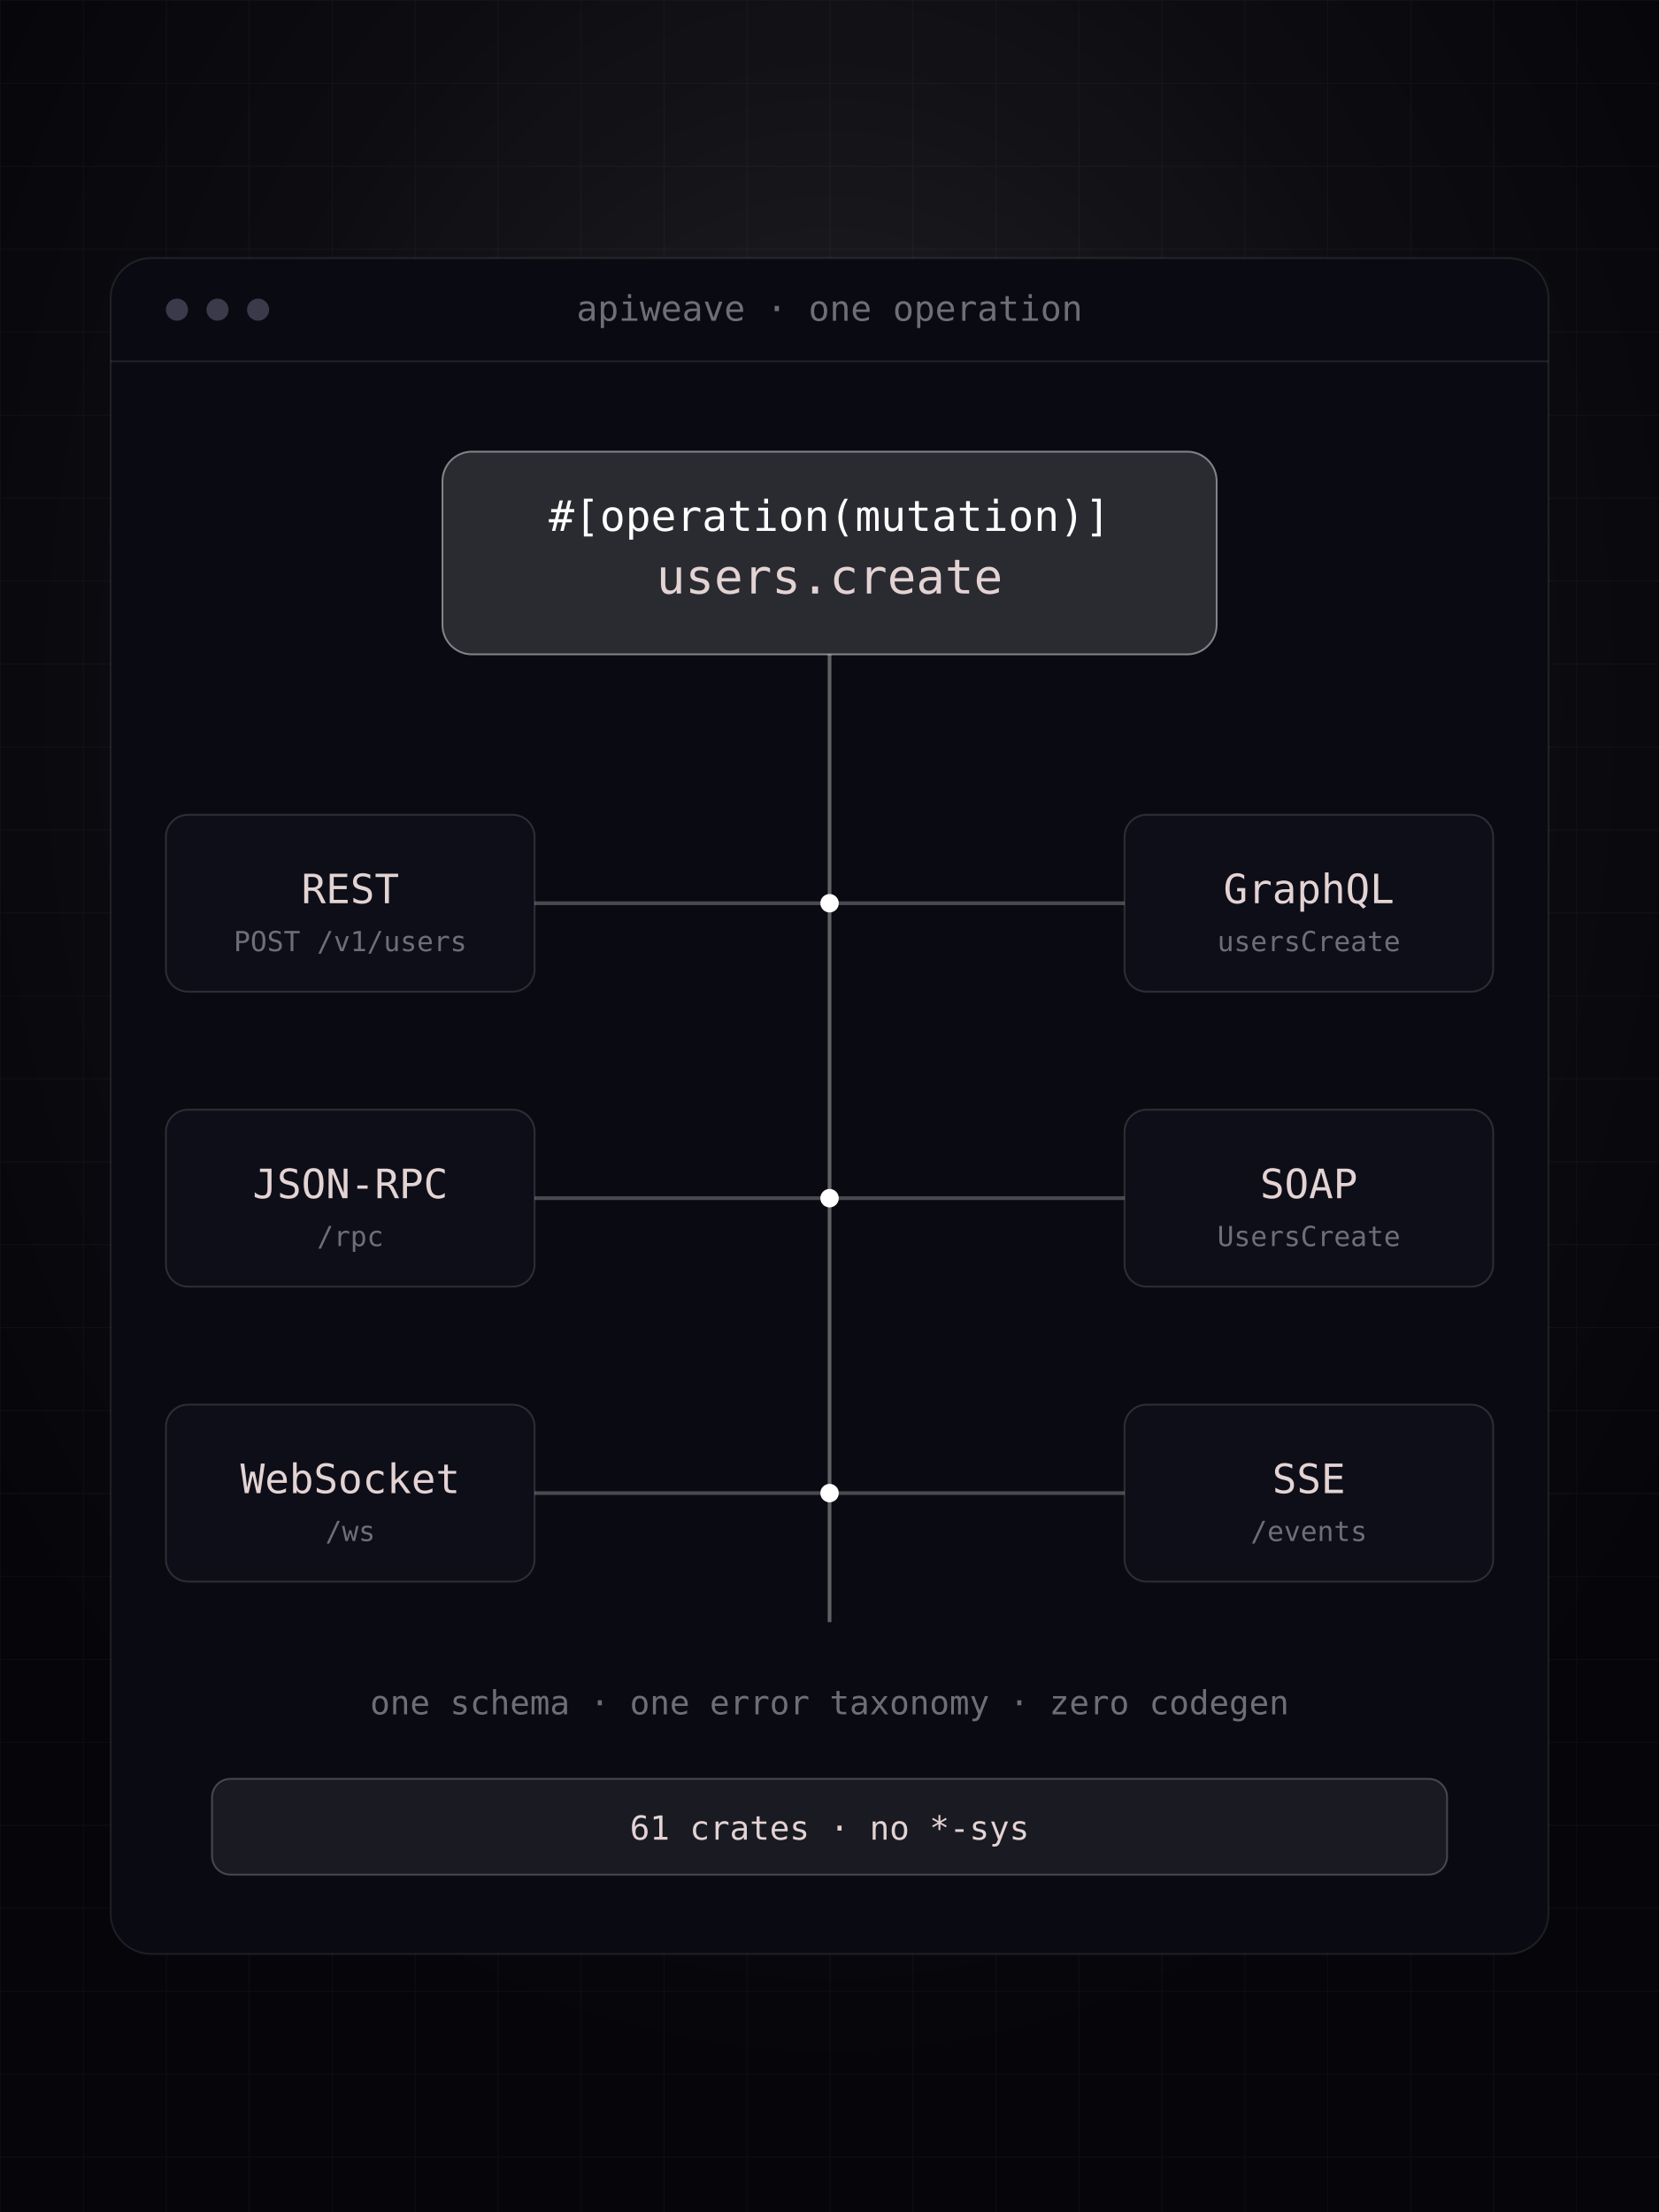
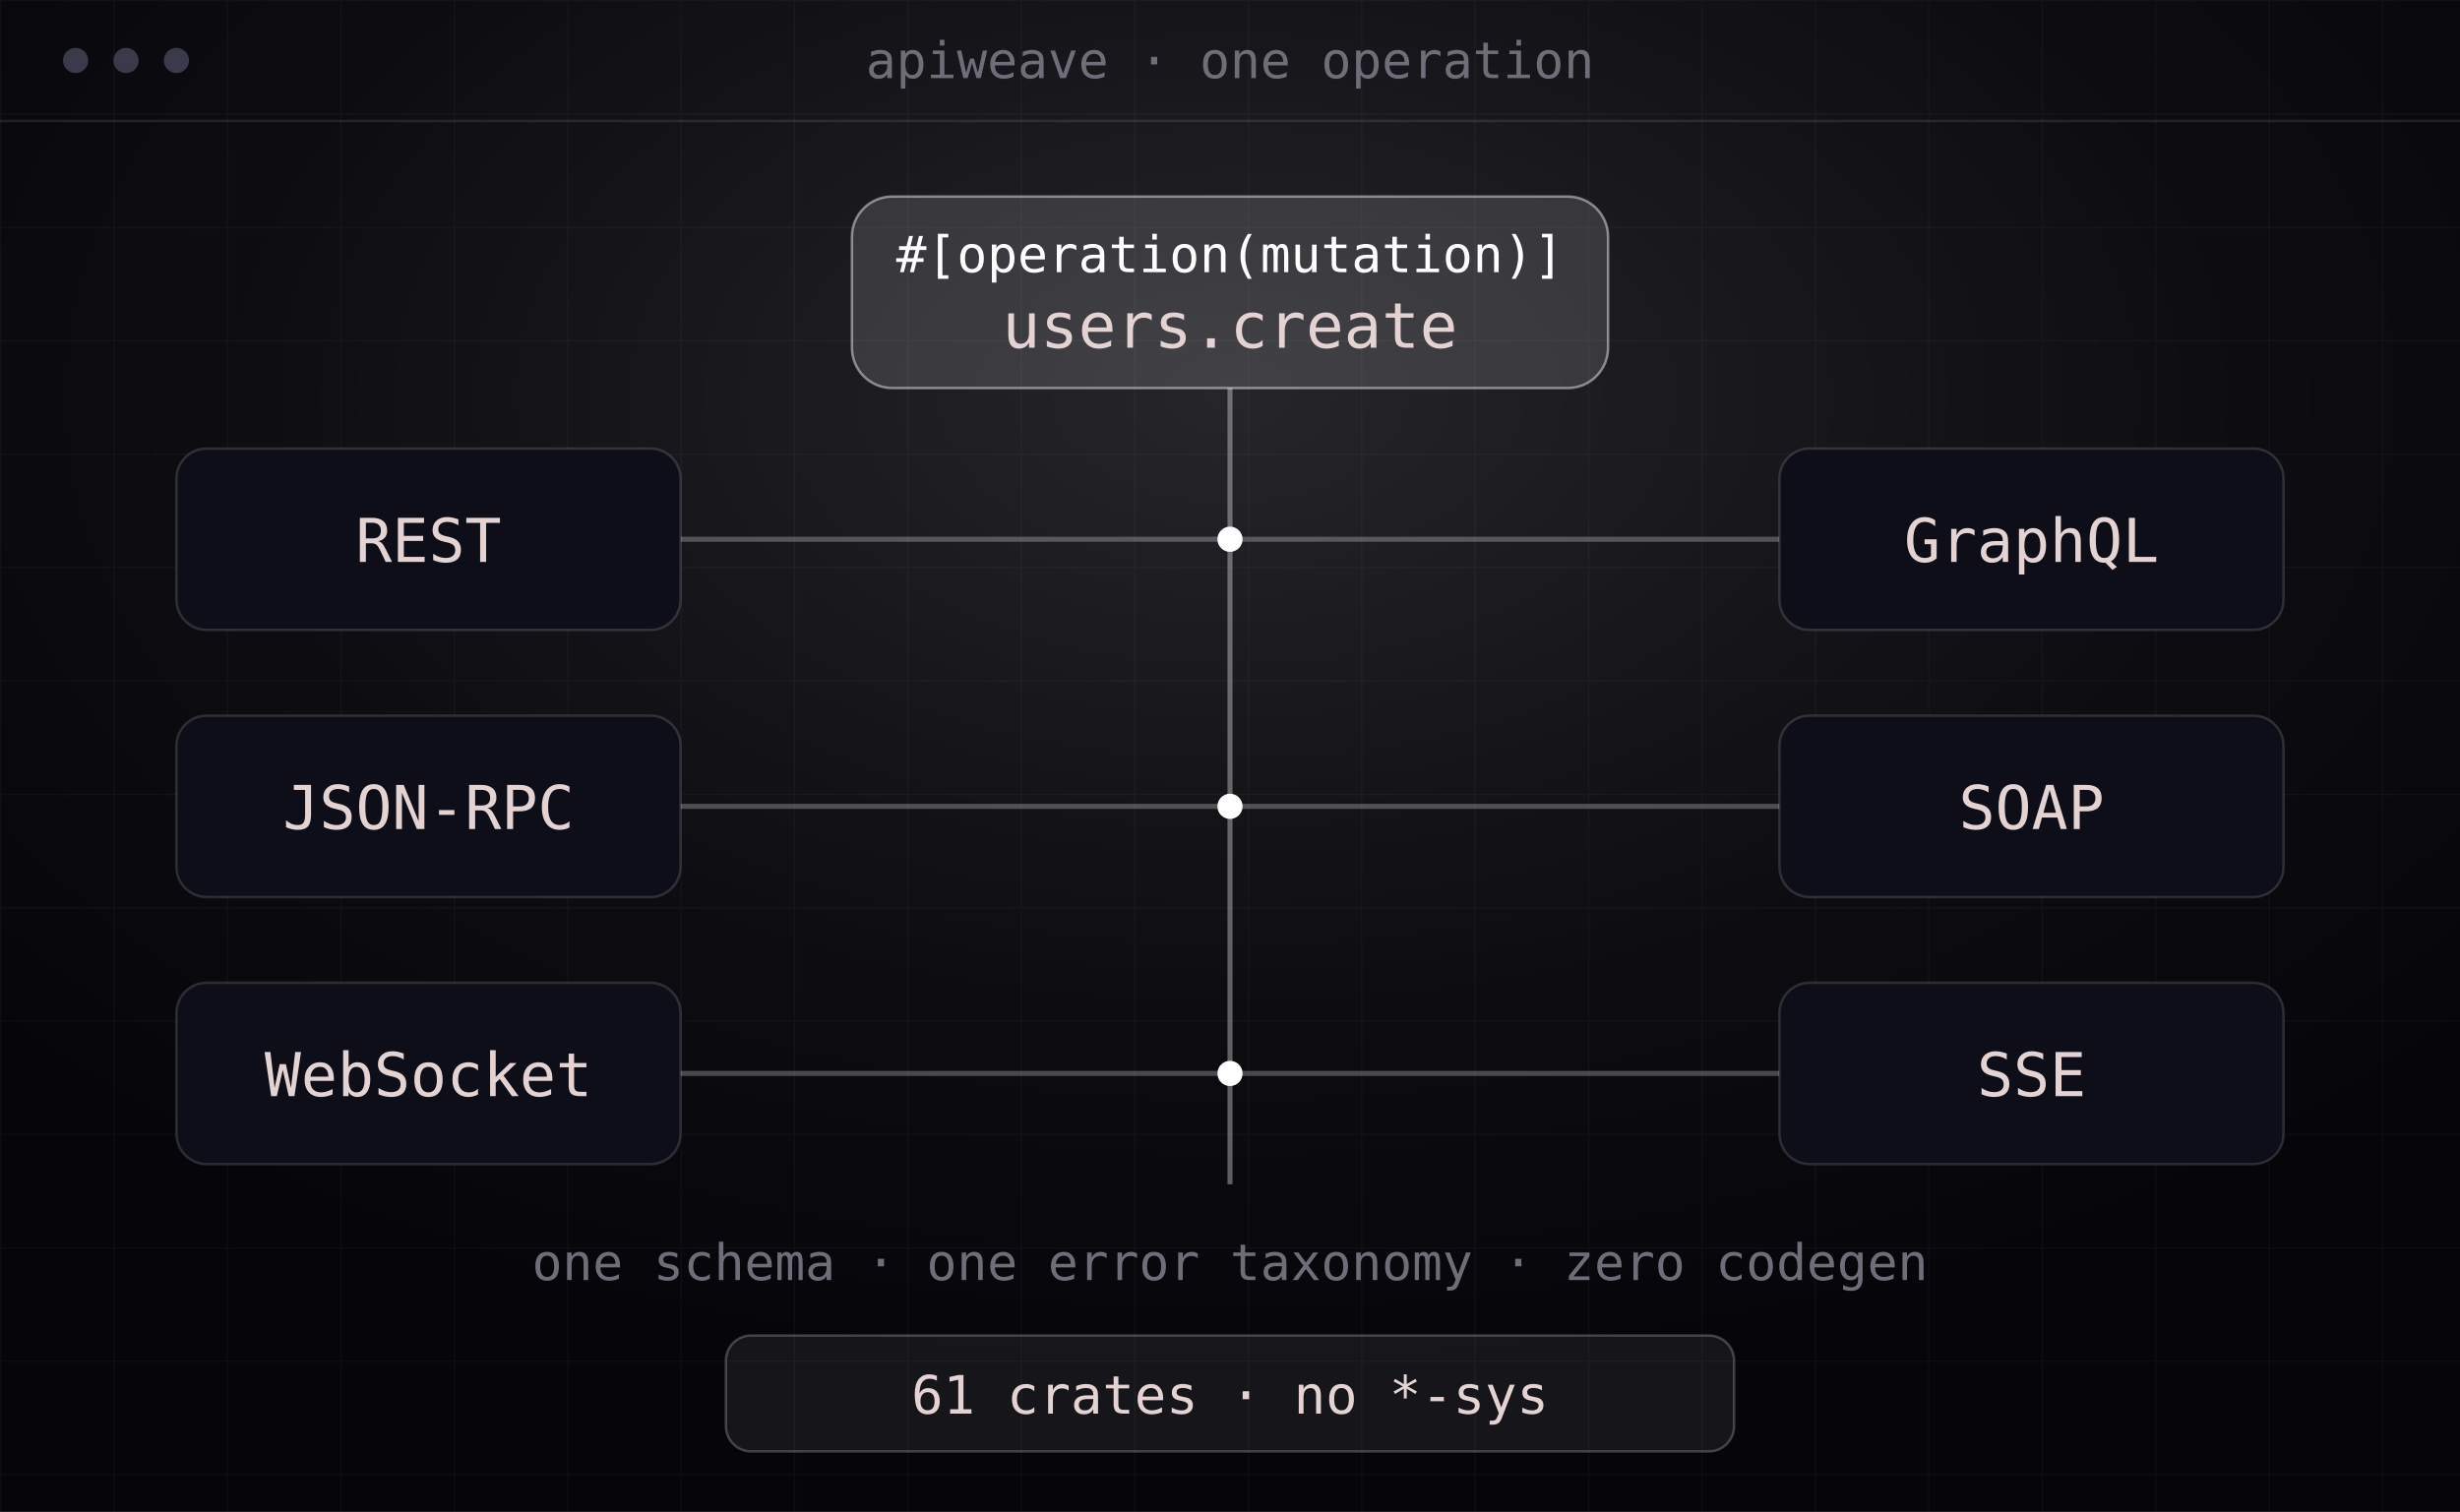
- <svg xmlns="http://www.w3.org/2000/svg" viewBox="0 0 900 1200" width="900" height="1200" role="img">
+ <svg xmlns="http://www.w3.org/2000/svg" viewBox="0 0 976 600" width="976" height="600" role="img">
  <defs>
-     <radialGradient id="g1" cx="50%" cy="32%" r="62%">
+     <radialGradient id="g1" cx="50%" cy="26%" r="66%">
      <stop offset="0%" stop-color="#ffffff" stop-opacity="0.13" />
      <stop offset="60%" stop-color="#ffffff" stop-opacity="0.03" />
      <stop offset="100%" stop-color="#ffffff" stop-opacity="0" />
    </radialGradient>
    <pattern id="p1" width="45" height="45" patternUnits="userSpaceOnUse">
      <path d="M45 0H0V45" fill="none" stroke="#ffffff" stroke-opacity="0.035" stroke-width="1" />
    </pattern>
  </defs>
-   <rect width="900" height="1200" fill="#05050a" />
-   <rect width="900" height="1200" fill="url(#p1)" />
-   <rect width="900" height="1200" fill="url(#g1)" />
+   <rect width="976" height="600" fill="#05050a" />
+   <rect width="976" height="600" fill="url(#p1)" />
+   <rect width="976" height="600" fill="url(#g1)" />
  <g font-family="JetBrains Mono, ui-monospace, SFMono-Regular, Menlo, monospace">
-     <rect x="60" y="140" width="780" height="920" rx="22" fill="#0a0a12" stroke="#ffffff" stroke-opacity="0.09" />
-     <path d="M60 196h780" stroke="#ffffff" stroke-opacity="0.09" />
-     <circle cx="96" cy="168" r="6" fill="#3a3a4a" />
-     <circle cx="118" cy="168" r="6" fill="#3a3a4a" />
-     <circle cx="140" cy="168" r="6" fill="#3a3a4a" />
-     <text x="450" y="174" fill="#6e6e78" font-size="19" text-anchor="middle">apiweave · one operation</text>
-     <rect x="240" y="245" width="420" height="110" rx="16" fill="#ffffff" fill-opacity="0.13" stroke="#ffffff" stroke-opacity="0.45" />
-     <text x="450" y="288" fill="#ffffff" font-size="23" text-anchor="middle">#[operation(mutation)]</text>
-     <text x="450" y="322" fill="#e3d3d3" font-size="26" text-anchor="middle">users.create</text>
-     <path d="M450 355V880" stroke="#ffffff" stroke-opacity="0.35" stroke-width="2" />
+     <path d="M0 48h976" stroke="#ffffff" stroke-opacity="0.09" />
+     <circle cx="30" cy="24" r="5" fill="#3a3a4a" />
+     <circle cx="50" cy="24" r="5" fill="#3a3a4a" />
+     <circle cx="70" cy="24" r="5" fill="#3a3a4a" />
+     <text x="488" y="31" fill="#6e6e78" font-size="20" text-anchor="middle">apiweave · one operation</text>
+     <rect x="338" y="78" width="300" height="76" rx="16" fill="#ffffff" fill-opacity="0.13" stroke="#ffffff" stroke-opacity="0.45" />
+     <text x="488" y="108" fill="#ffffff" font-size="20" text-anchor="middle">#[operation(mutation)]</text>
+     <text x="488" y="138" fill="#e3d3d3" font-size="25" text-anchor="middle">users.create</text>
+     <path d="M488 154V470" stroke="#ffffff" stroke-opacity="0.35" stroke-width="2" />
    <g stroke="#ffffff" stroke-opacity="0.26" stroke-width="2">
-       <path d="M450 490H150" />
-       <path d="M450 490h300" />
-       <path d="M450 650H150" />
-       <path d="M450 650h300" />
-       <path d="M450 810H150" />
-       <path d="M450 810h300" />
+       <path d="M488 214H270" />
+       <path d="M488 214h218" />
+       <path d="M488 320H270" />
+       <path d="M488 320h218" />
+       <path d="M488 426H270" />
+       <path d="M488 426h218" />
    </g>
    <g fill="#ffffff">
-       <circle cx="450" cy="490" r="5" />
-       <circle cx="450" cy="650" r="5" />
-       <circle cx="450" cy="810" r="5" />
+       <circle cx="488" cy="214" r="5" />
+       <circle cx="488" cy="320" r="5" />
+       <circle cx="488" cy="426" r="5" />
    </g>
    <g fill="#0e0e18" stroke="#ffffff" stroke-opacity="0.14">
-       <rect x="90" y="442" width="200" height="96" rx="12" />
-       <rect x="610" y="442" width="200" height="96" rx="12" />
-       <rect x="90" y="602" width="200" height="96" rx="12" />
-       <rect x="610" y="602" width="200" height="96" rx="12" />
-       <rect x="90" y="762" width="200" height="96" rx="12" />
-       <rect x="610" y="762" width="200" height="96" rx="12" />
+       <rect x="70" y="178" width="200" height="72" rx="12" />
+       <rect x="706" y="178" width="200" height="72" rx="12" />
+       <rect x="70" y="284" width="200" height="72" rx="12" />
+       <rect x="706" y="284" width="200" height="72" rx="12" />
+       <rect x="70" y="390" width="200" height="72" rx="12" />
+       <rect x="706" y="390" width="200" height="72" rx="12" />
    </g>
-     <g font-size="22" text-anchor="middle" fill="#e3d3d3">
-       <text x="190" y="490">REST</text>
-       <text x="710" y="490">GraphQL</text>
-       <text x="190" y="650">JSON-RPC</text>
-       <text x="710" y="650">SOAP</text>
-       <text x="190" y="810">WebSocket</text>
-       <text x="710" y="810">SSE</text>
+     <g font-size="24" text-anchor="middle" fill="#e3d3d3">
+       <text x="170" y="223">REST</text>
+       <text x="806" y="223">GraphQL</text>
+       <text x="170" y="329">JSON-RPC</text>
+       <text x="806" y="329">SOAP</text>
+       <text x="170" y="435">WebSocket</text>
+       <text x="806" y="435">SSE</text>
    </g>
-     <g font-size="15" text-anchor="middle" fill="#6e6e78">
-       <text x="190" y="516">POST /v1/users</text>
-       <text x="710" y="516">usersCreate</text>
-       <text x="190" y="676">/rpc</text>
-       <text x="710" y="676">UsersCreate</text>
-       <text x="190" y="836">/ws</text>
-       <text x="710" y="836">/events</text>
-     </g>
-     <text x="450" y="930" fill="#6e6e78" font-size="18" text-anchor="middle">one schema · one error taxonomy · zero codegen</text>
-     <rect x="115" y="965" width="670" height="52" rx="10" fill="#ffffff" fill-opacity="0.07" stroke="#ffffff" stroke-opacity="0.22" />
-     <text x="450" y="998" fill="#e3d3d3" font-size="18" text-anchor="middle">61 crates · no *-sys</text>
+     <text x="488" y="508" fill="#6e6e78" font-size="20" text-anchor="middle">one schema · one error taxonomy · zero codegen</text>
+     <rect x="288" y="530" width="400" height="46" rx="10" fill="#ffffff" fill-opacity="0.07" stroke="#ffffff" stroke-opacity="0.22" />
+     <text x="488" y="561" fill="#e3d3d3" font-size="21" text-anchor="middle">61 crates · no *-sys</text>
  </g>
</svg>
